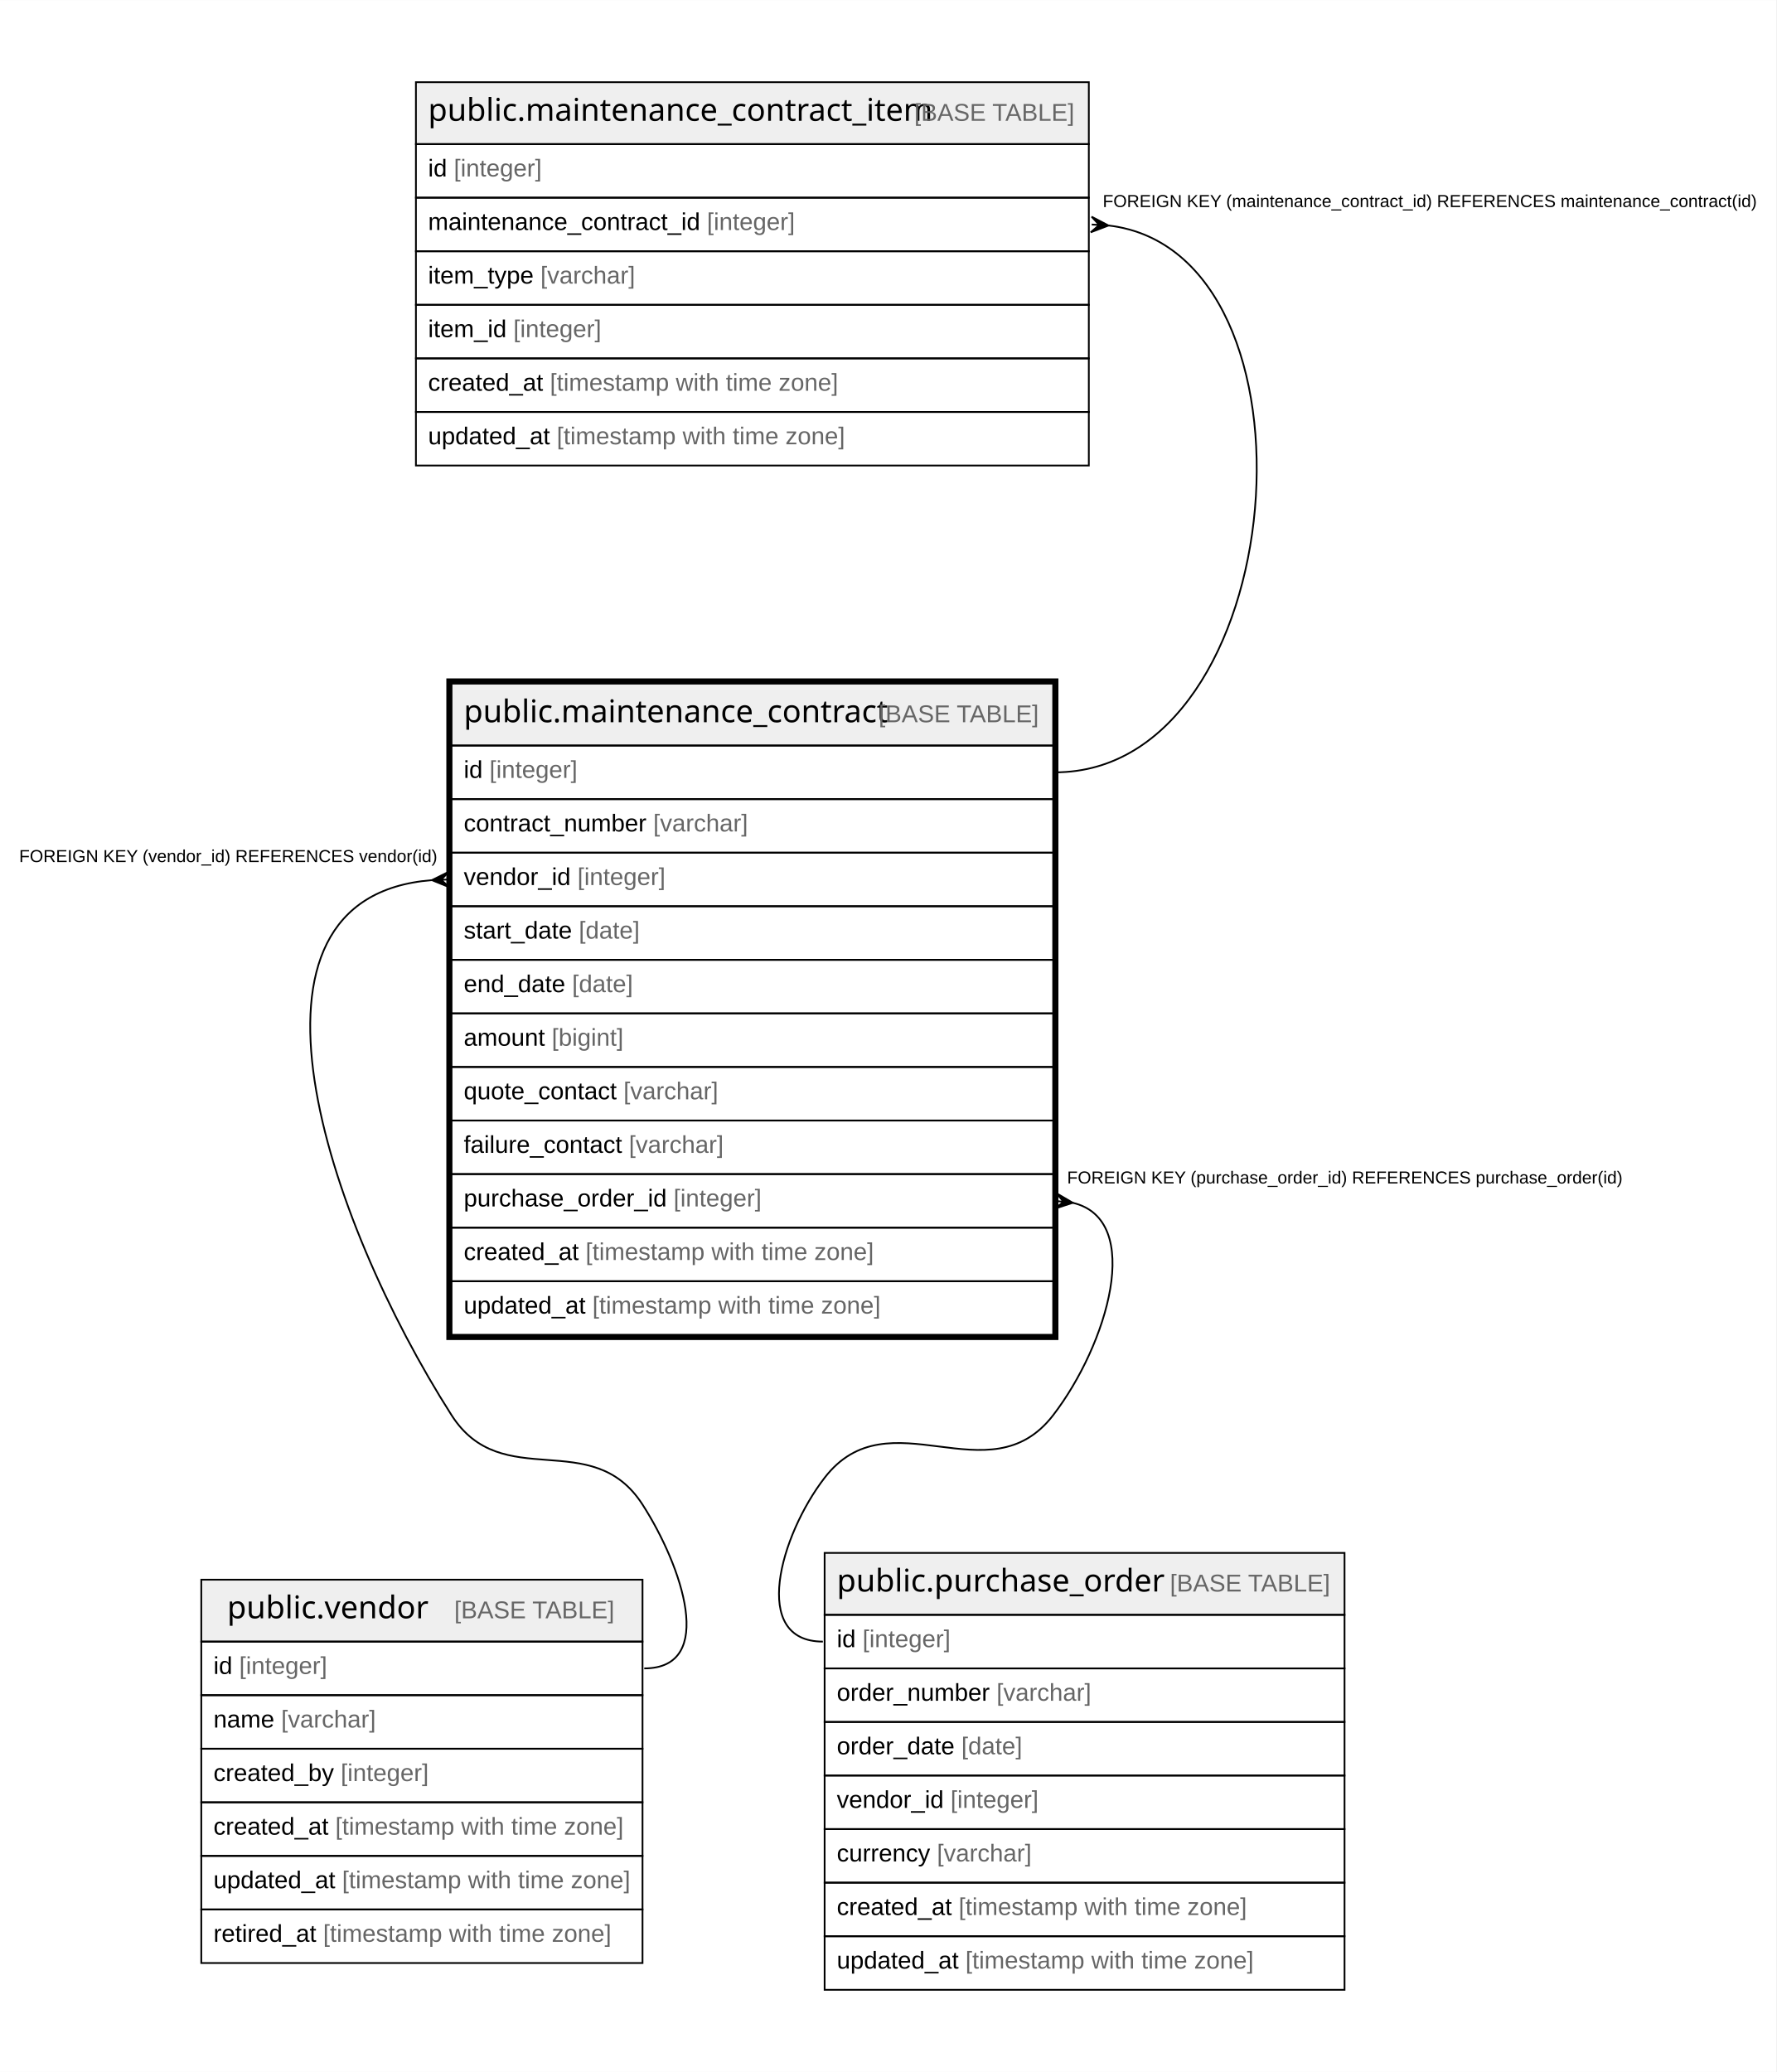
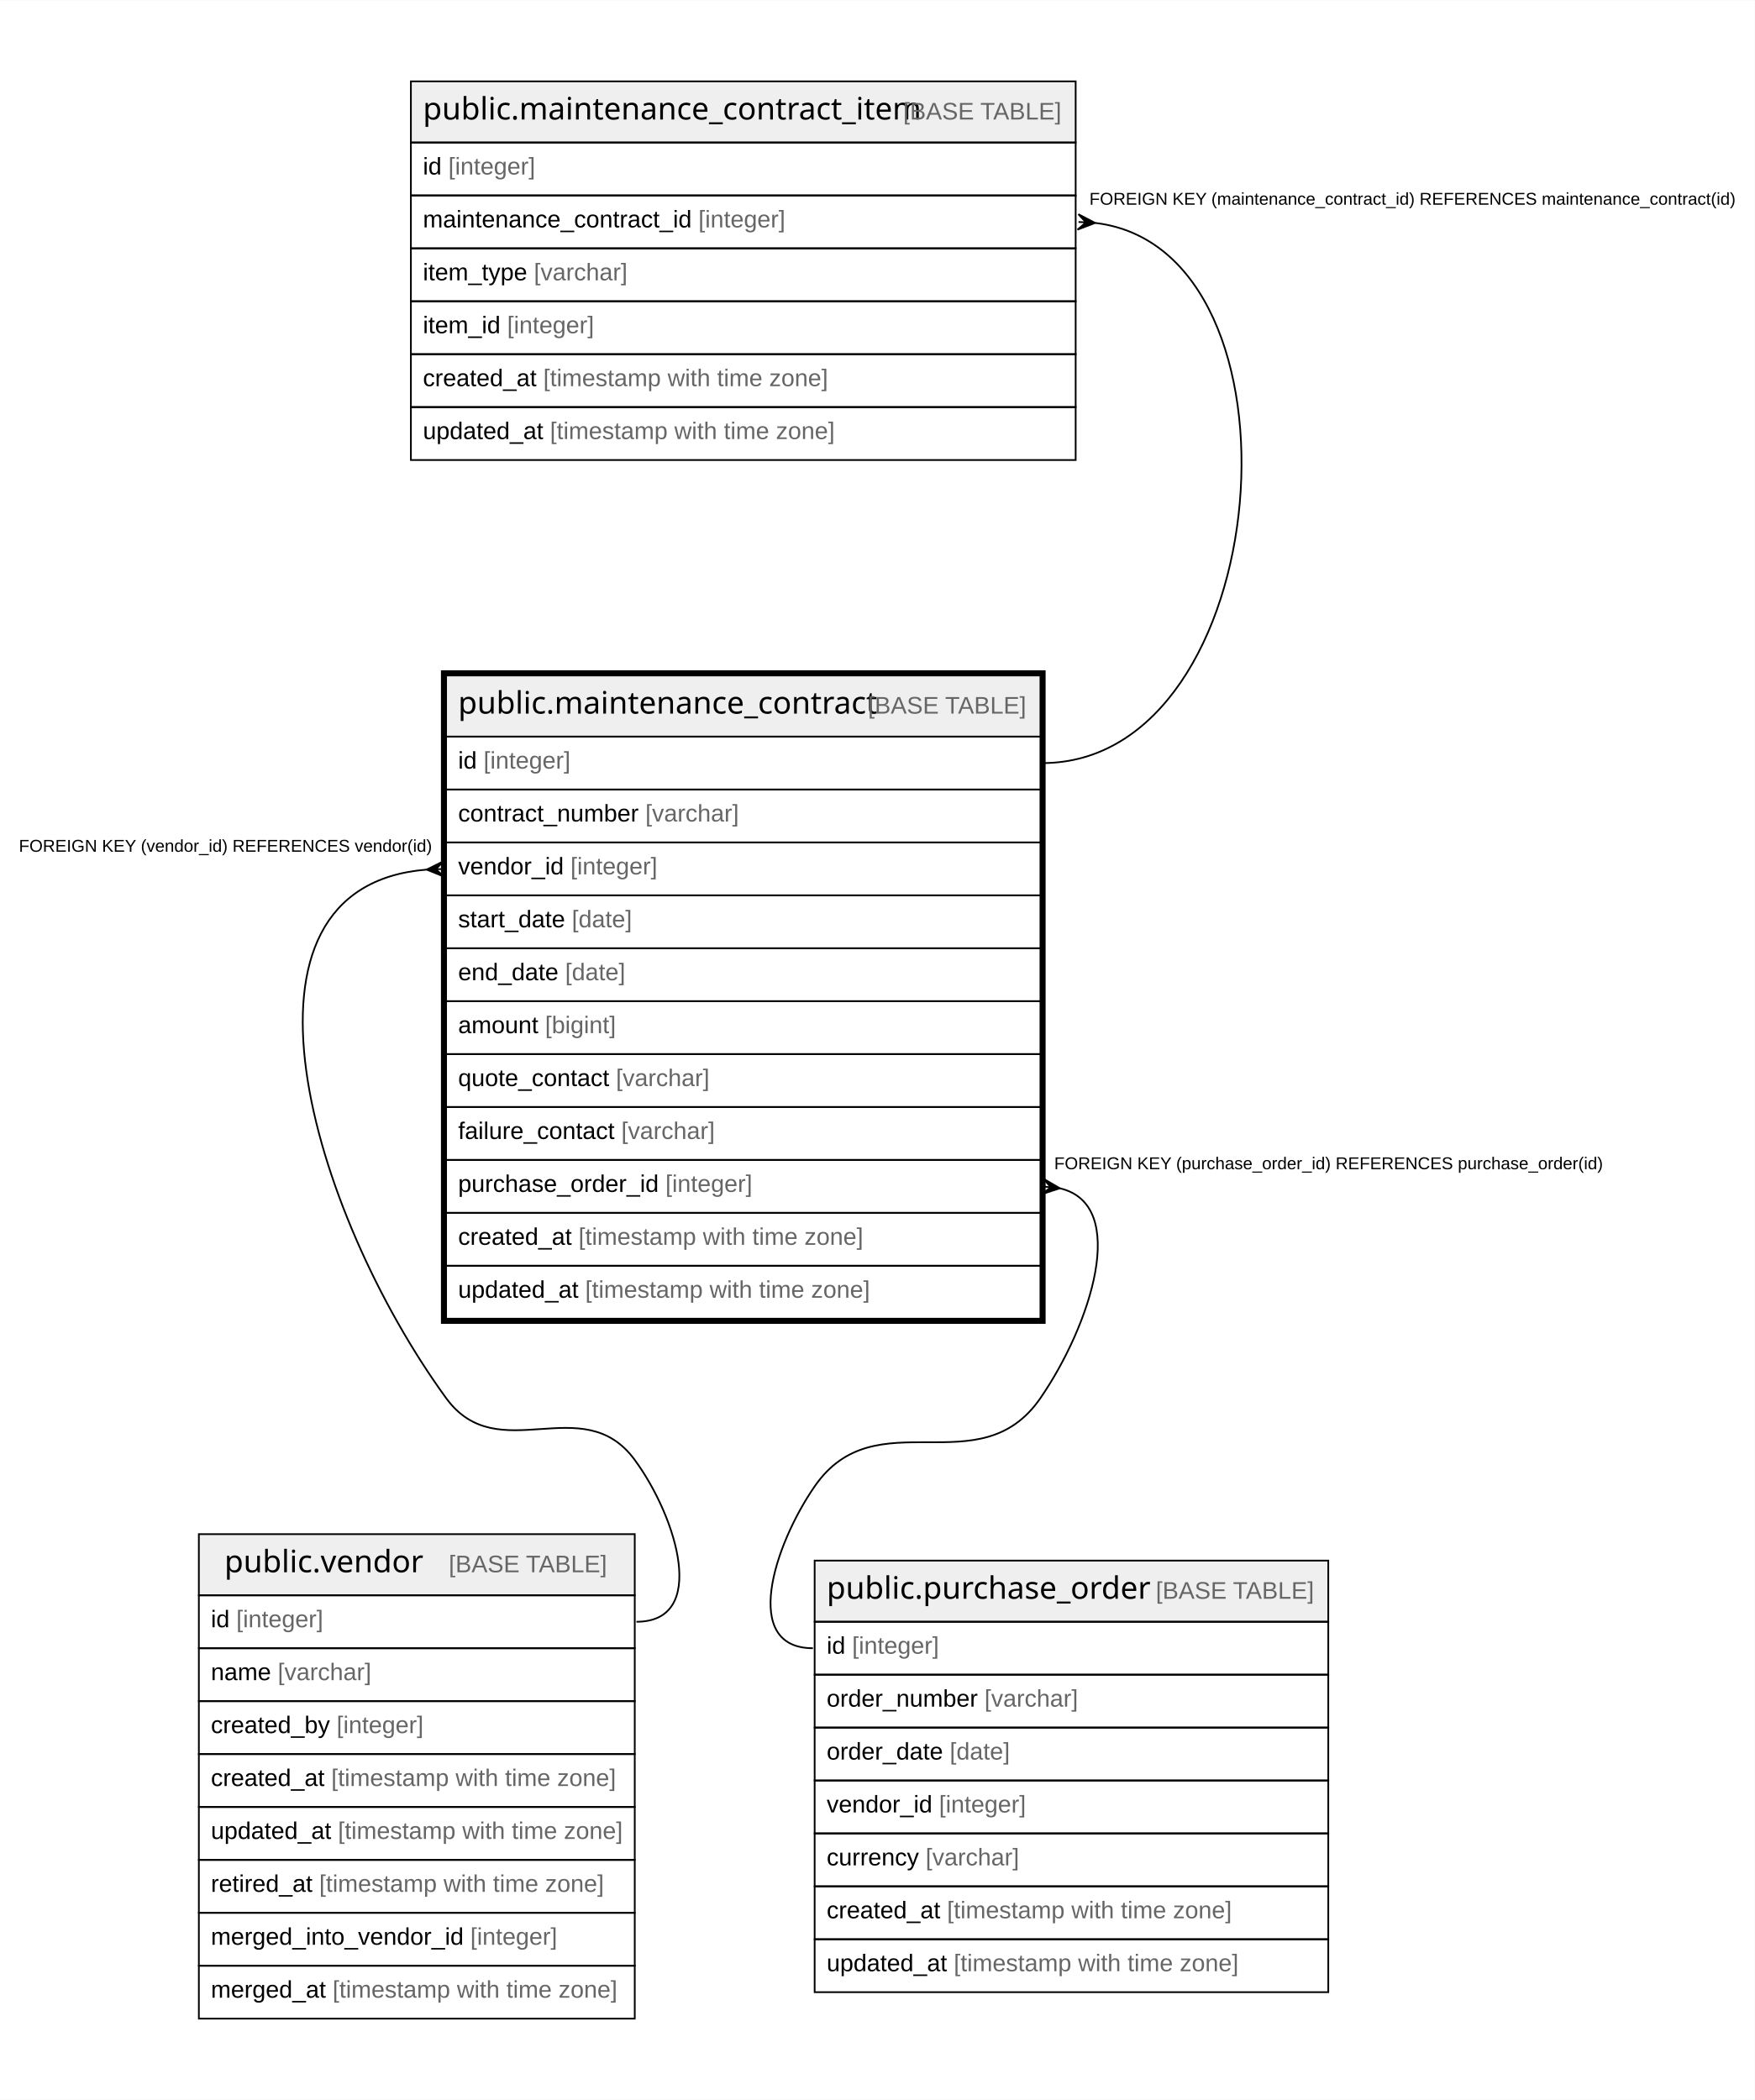
- <svg xmlns="http://www.w3.org/2000/svg" width="1021pt" height="1191pt" viewBox="0.00 0.00 1021.27 1191.20">
-   <g id="graph0" class="graph" transform="scale(1 1) rotate(0) translate(4 1187.2)">
-     <polygon fill="white" stroke="none" points="-4,4 -4,-1187.2 1017.27,-1187.2 1017.27,4 -4,4" />
+ <svg xmlns="http://www.w3.org/2000/svg" width="1021pt" height="1222pt" viewBox="0.00 0.00 1021.27 1222.00">
+   <g id="graph0" class="graph" transform="scale(1 1) rotate(0) translate(4 1218)">
+     <polygon fill="white" stroke="none" points="-4,4 -4,-1218 1017.27,-1218 1017.27,4 -4,4" />
    <g id="node1" class="node">
-       <polygon fill="#efefef" stroke="none" points="255.62,-758.6 255.62,-794.2 601.52,-794.2 601.52,-758.6 255.62,-758.6" />
-       <polygon fill="none" stroke="black" points="255.62,-758.6 255.62,-794.2 601.52,-794.2 601.52,-758.6 255.62,-758.6" />
-       <text text-anchor="start" x="262.62" y="-772" font-family="Arial Bold" font-size="18.00">public.maintenance_contract</text>
-       <text text-anchor="start" x="470.03" y="-772" font-family="Arial" font-size="14.00">    </text>
-       <text text-anchor="start" x="501.15" y="-772" font-family="Arial" font-size="14.00" fill="#666666">[BASE TABLE]</text>
+       <polygon fill="#efefef" stroke="none" points="255.62,-789.4 255.62,-825 601.52,-825 601.52,-789.4 255.62,-789.4" />
+       <polygon fill="none" stroke="black" points="255.62,-789.4 255.62,-825 601.52,-825 601.52,-789.4 255.62,-789.4" />
+       <text text-anchor="start" x="262.62" y="-802.8" font-family="Arial Bold" font-size="18.00">public.maintenance_contract</text>
+       <text text-anchor="start" x="470.03" y="-802.8" font-family="Arial" font-size="14.00">    </text>
+       <text text-anchor="start" x="501.15" y="-802.8" font-family="Arial" font-size="14.00" fill="#666666">[BASE TABLE]</text>
+       <polygon fill="none" stroke="black" points="255.62,-758.6 255.62,-789.4 601.52,-789.4 601.52,-758.6 255.62,-758.6" />
+       <text text-anchor="start" x="262.62" y="-770.8" font-family="Arial" font-size="14.00">id </text>
+       <text text-anchor="start" x="277.41" y="-770.8" font-family="Arial" font-size="14.00" fill="#666666">[integer]</text>
      <polygon fill="none" stroke="black" points="255.62,-727.8 255.62,-758.6 601.52,-758.6 601.52,-727.8 255.62,-727.8" />
-       <text text-anchor="start" x="262.62" y="-740" font-family="Arial" font-size="14.00">id </text>
-       <text text-anchor="start" x="277.41" y="-740" font-family="Arial" font-size="14.00" fill="#666666">[integer]</text>
+       <text text-anchor="start" x="262.62" y="-740" font-family="Arial" font-size="14.00">contract_number </text>
+       <text text-anchor="start" x="371.57" y="-740" font-family="Arial" font-size="14.00" fill="#666666">[varchar]</text>
      <polygon fill="none" stroke="black" points="255.62,-697 255.62,-727.8 601.52,-727.8 601.52,-697 255.62,-697" />
-       <text text-anchor="start" x="262.62" y="-709.2" font-family="Arial" font-size="14.00">contract_number </text>
-       <text text-anchor="start" x="371.57" y="-709.2" font-family="Arial" font-size="14.00" fill="#666666">[varchar]</text>
+       <text text-anchor="start" x="262.62" y="-709.2" font-family="Arial" font-size="14.00">vendor_id </text>
+       <text text-anchor="start" x="328" y="-709.2" font-family="Arial" font-size="14.00" fill="#666666">[integer]</text>
      <polygon fill="none" stroke="black" points="255.62,-666.2 255.62,-697 601.52,-697 601.52,-666.2 255.62,-666.2" />
-       <text text-anchor="start" x="262.62" y="-678.4" font-family="Arial" font-size="14.00">vendor_id </text>
-       <text text-anchor="start" x="328" y="-678.4" font-family="Arial" font-size="14.00" fill="#666666">[integer]</text>
+       <text text-anchor="start" x="262.62" y="-678.4" font-family="Arial" font-size="14.00">start_date </text>
+       <text text-anchor="start" x="328.78" y="-678.4" font-family="Arial" font-size="14.00" fill="#666666">[date]</text>
      <polygon fill="none" stroke="black" points="255.62,-635.4 255.62,-666.2 601.52,-666.2 601.52,-635.4 255.62,-635.4" />
-       <text text-anchor="start" x="262.62" y="-647.6" font-family="Arial" font-size="14.00">start_date </text>
-       <text text-anchor="start" x="328.78" y="-647.6" font-family="Arial" font-size="14.00" fill="#666666">[date]</text>
+       <text text-anchor="start" x="262.62" y="-647.6" font-family="Arial" font-size="14.00">end_date </text>
+       <text text-anchor="start" x="324.91" y="-647.6" font-family="Arial" font-size="14.00" fill="#666666">[date]</text>
      <polygon fill="none" stroke="black" points="255.62,-604.6 255.62,-635.4 601.52,-635.4 601.52,-604.6 255.62,-604.6" />
-       <text text-anchor="start" x="262.62" y="-616.8" font-family="Arial" font-size="14.00">end_date </text>
-       <text text-anchor="start" x="324.91" y="-616.8" font-family="Arial" font-size="14.00" fill="#666666">[date]</text>
+       <text text-anchor="start" x="262.62" y="-616.8" font-family="Arial" font-size="14.00">amount </text>
+       <text text-anchor="start" x="313.21" y="-616.8" font-family="Arial" font-size="14.00" fill="#666666">[bigint]</text>
      <polygon fill="none" stroke="black" points="255.62,-573.8 255.62,-604.6 601.52,-604.6 601.52,-573.8 255.62,-573.8" />
-       <text text-anchor="start" x="262.62" y="-586" font-family="Arial" font-size="14.00">amount </text>
-       <text text-anchor="start" x="313.21" y="-586" font-family="Arial" font-size="14.00" fill="#666666">[bigint]</text>
+       <text text-anchor="start" x="262.62" y="-586" font-family="Arial" font-size="14.00">quote_contact </text>
+       <text text-anchor="start" x="354.47" y="-586" font-family="Arial" font-size="14.00" fill="#666666">[varchar]</text>
      <polygon fill="none" stroke="black" points="255.62,-543 255.62,-573.8 601.52,-573.8 601.52,-543 255.62,-543" />
-       <text text-anchor="start" x="262.62" y="-555.2" font-family="Arial" font-size="14.00">quote_contact </text>
-       <text text-anchor="start" x="354.47" y="-555.2" font-family="Arial" font-size="14.00" fill="#666666">[varchar]</text>
+       <text text-anchor="start" x="262.62" y="-555.2" font-family="Arial" font-size="14.00">failure_contact </text>
+       <text text-anchor="start" x="357.57" y="-555.2" font-family="Arial" font-size="14.00" fill="#666666">[varchar]</text>
      <polygon fill="none" stroke="black" points="255.62,-512.2 255.62,-543 601.52,-543 601.52,-512.2 255.62,-512.2" />
-       <text text-anchor="start" x="262.62" y="-524.4" font-family="Arial" font-size="14.00">failure_contact </text>
-       <text text-anchor="start" x="357.57" y="-524.4" font-family="Arial" font-size="14.00" fill="#666666">[varchar]</text>
+       <text text-anchor="start" x="262.62" y="-524.4" font-family="Arial" font-size="14.00">purchase_order_id </text>
+       <text text-anchor="start" x="383.26" y="-524.4" font-family="Arial" font-size="14.00" fill="#666666">[integer]</text>
      <polygon fill="none" stroke="black" points="255.62,-481.4 255.62,-512.2 601.52,-512.2 601.52,-481.4 255.62,-481.4" />
-       <text text-anchor="start" x="262.62" y="-493.6" font-family="Arial" font-size="14.00">purchase_order_id </text>
-       <text text-anchor="start" x="383.26" y="-493.6" font-family="Arial" font-size="14.00" fill="#666666">[integer]</text>
+       <text text-anchor="start" x="262.62" y="-493.6" font-family="Arial" font-size="14.00">created_at </text>
+       <text text-anchor="start" x="332.67" y="-493.6" font-family="Arial" font-size="14.00" fill="#666666">[timestamp with time zone]</text>
      <polygon fill="none" stroke="black" points="255.62,-450.6 255.62,-481.4 601.52,-481.4 601.52,-450.6 255.62,-450.6" />
-       <text text-anchor="start" x="262.62" y="-462.8" font-family="Arial" font-size="14.00">created_at </text>
-       <text text-anchor="start" x="332.67" y="-462.8" font-family="Arial" font-size="14.00" fill="#666666">[timestamp with time zone]</text>
-       <polygon fill="none" stroke="black" points="255.62,-419.8 255.62,-450.6 601.52,-450.6 601.52,-419.8 255.62,-419.8" />
-       <text text-anchor="start" x="262.62" y="-432" font-family="Arial" font-size="14.00">updated_at </text>
-       <text text-anchor="start" x="336.58" y="-432" font-family="Arial" font-size="14.00" fill="#666666">[timestamp with time zone]</text>
-       <polygon fill="none" stroke="black" stroke-width="3" points="254.12,-418.3 254.12,-795.7 603.02,-795.7 603.02,-418.3 254.12,-418.3" />
+       <text text-anchor="start" x="262.62" y="-462.8" font-family="Arial" font-size="14.00">updated_at </text>
+       <text text-anchor="start" x="336.58" y="-462.8" font-family="Arial" font-size="14.00" fill="#666666">[timestamp with time zone]</text>
+       <polygon fill="none" stroke="black" stroke-width="3" points="254.12,-449.1 254.12,-826.5 603.02,-826.5 603.02,-449.1 254.12,-449.1" />
    </g>
    <g id="node3" class="node">
-       <polygon fill="#efefef" stroke="none" points="111.73,-243.4 111.73,-279 365.41,-279 365.41,-243.4 111.73,-243.4" />
-       <polygon fill="none" stroke="black" points="111.73,-243.4 111.73,-279 365.41,-279 365.41,-243.4 111.73,-243.4" />
-       <text text-anchor="start" x="126.59" y="-256.8" font-family="Arial Bold" font-size="18.00">public.vendor</text>
-       <text text-anchor="start" x="226.06" y="-256.8" font-family="Arial" font-size="14.00">    </text>
-       <text text-anchor="start" x="257.18" y="-256.8" font-family="Arial" font-size="14.00" fill="#666666">[BASE TABLE]</text>
-       <polygon fill="none" stroke="black" points="111.73,-212.6 111.73,-243.4 365.41,-243.4 365.41,-212.6 111.73,-212.6" />
-       <text text-anchor="start" x="118.73" y="-224.8" font-family="Arial" font-size="14.00">id </text>
-       <text text-anchor="start" x="133.52" y="-224.8" font-family="Arial" font-size="14.00" fill="#666666">[integer]</text>
-       <polygon fill="none" stroke="black" points="111.73,-181.8 111.73,-212.6 365.41,-212.6 365.41,-181.8 111.73,-181.8" />
-       <text text-anchor="start" x="118.73" y="-194" font-family="Arial" font-size="14.00">name </text>
-       <text text-anchor="start" x="157.64" y="-194" font-family="Arial" font-size="14.00" fill="#666666">[varchar]</text>
-       <polygon fill="none" stroke="black" points="111.73,-151 111.73,-181.8 365.41,-181.8 365.41,-151 111.73,-151" />
-       <text text-anchor="start" x="118.73" y="-163.2" font-family="Arial" font-size="14.00">created_by </text>
-       <text text-anchor="start" x="191.89" y="-163.2" font-family="Arial" font-size="14.00" fill="#666666">[integer]</text>
-       <polygon fill="none" stroke="black" points="111.73,-120.2 111.73,-151 365.41,-151 365.41,-120.2 111.73,-120.2" />
-       <text text-anchor="start" x="118.73" y="-132.4" font-family="Arial" font-size="14.00">created_at </text>
-       <text text-anchor="start" x="188.78" y="-132.4" font-family="Arial" font-size="14.00" fill="#666666">[timestamp with time zone]</text>
-       <polygon fill="none" stroke="black" points="111.73,-89.4 111.73,-120.2 365.41,-120.2 365.41,-89.4 111.73,-89.4" />
-       <text text-anchor="start" x="118.73" y="-101.6" font-family="Arial" font-size="14.00">updated_at </text>
-       <text text-anchor="start" x="192.69" y="-101.6" font-family="Arial" font-size="14.00" fill="#666666">[timestamp with time zone]</text>
-       <polygon fill="none" stroke="black" points="111.73,-58.6 111.73,-89.4 365.41,-89.4 365.41,-58.6 111.73,-58.6" />
-       <text text-anchor="start" x="118.73" y="-70.8" font-family="Arial" font-size="14.00">retired_at </text>
-       <text text-anchor="start" x="181.77" y="-70.8" font-family="Arial" font-size="14.00" fill="#666666">[timestamp with time zone]</text>
+       <polygon fill="#efefef" stroke="none" points="111.73,-289.6 111.73,-325.2 365.41,-325.2 365.41,-289.6 111.73,-289.6" />
+       <polygon fill="none" stroke="black" points="111.73,-289.6 111.73,-325.2 365.41,-325.2 365.41,-289.6 111.73,-289.6" />
+       <text text-anchor="start" x="126.59" y="-303" font-family="Arial Bold" font-size="18.00">public.vendor</text>
+       <text text-anchor="start" x="226.06" y="-303" font-family="Arial" font-size="14.00">    </text>
+       <text text-anchor="start" x="257.18" y="-303" font-family="Arial" font-size="14.00" fill="#666666">[BASE TABLE]</text>
+       <polygon fill="none" stroke="black" points="111.73,-258.8 111.73,-289.6 365.41,-289.6 365.41,-258.8 111.73,-258.8" />
+       <text text-anchor="start" x="118.73" y="-271" font-family="Arial" font-size="14.00">id </text>
+       <text text-anchor="start" x="133.52" y="-271" font-family="Arial" font-size="14.00" fill="#666666">[integer]</text>
+       <polygon fill="none" stroke="black" points="111.73,-228 111.73,-258.8 365.41,-258.8 365.41,-228 111.73,-228" />
+       <text text-anchor="start" x="118.73" y="-240.2" font-family="Arial" font-size="14.00">name </text>
+       <text text-anchor="start" x="157.64" y="-240.2" font-family="Arial" font-size="14.00" fill="#666666">[varchar]</text>
+       <polygon fill="none" stroke="black" points="111.73,-197.2 111.73,-228 365.41,-228 365.41,-197.2 111.73,-197.2" />
+       <text text-anchor="start" x="118.73" y="-209.4" font-family="Arial" font-size="14.00">created_by </text>
+       <text text-anchor="start" x="191.89" y="-209.4" font-family="Arial" font-size="14.00" fill="#666666">[integer]</text>
+       <polygon fill="none" stroke="black" points="111.73,-166.4 111.73,-197.2 365.41,-197.2 365.41,-166.4 111.73,-166.4" />
+       <text text-anchor="start" x="118.73" y="-178.6" font-family="Arial" font-size="14.00">created_at </text>
+       <text text-anchor="start" x="188.78" y="-178.6" font-family="Arial" font-size="14.00" fill="#666666">[timestamp with time zone]</text>
+       <polygon fill="none" stroke="black" points="111.73,-135.6 111.73,-166.4 365.41,-166.4 365.41,-135.6 111.73,-135.6" />
+       <text text-anchor="start" x="118.73" y="-147.8" font-family="Arial" font-size="14.00">updated_at </text>
+       <text text-anchor="start" x="192.69" y="-147.8" font-family="Arial" font-size="14.00" fill="#666666">[timestamp with time zone]</text>
+       <polygon fill="none" stroke="black" points="111.73,-104.8 111.73,-135.6 365.41,-135.6 365.41,-104.8 111.73,-104.8" />
+       <text text-anchor="start" x="118.73" y="-117" font-family="Arial" font-size="14.00">retired_at </text>
+       <text text-anchor="start" x="181.77" y="-117" font-family="Arial" font-size="14.00" fill="#666666">[timestamp with time zone]</text>
+       <polygon fill="none" stroke="black" points="111.73,-74 111.73,-104.8 365.41,-104.8 365.41,-74 111.73,-74" />
+       <text text-anchor="start" x="118.73" y="-86.2" font-family="Arial" font-size="14.00">merged_into_vendor_id </text>
+       <text text-anchor="start" x="269.72" y="-86.2" font-family="Arial" font-size="14.00" fill="#666666">[integer]</text>
+       <polygon fill="none" stroke="black" points="111.73,-43.2 111.73,-74 365.41,-74 365.41,-43.2 111.73,-43.2" />
+       <text text-anchor="start" x="118.73" y="-55.4" font-family="Arial" font-size="14.00">merged_at </text>
+       <text text-anchor="start" x="189.55" y="-55.4" font-family="Arial" font-size="14.00" fill="#666666">[timestamp with time zone]</text>
    </g>
    <g id="edge2" class="edge">
-       <path fill="none" stroke="black" d="M244.21,-681.2C121.13,-671.5 183.92,-485.95 255.62,-373.6 284.61,-328.19 336.26,-367.51 365.41,-322.2 388.07,-286.99 408.28,-228 366.41,-228" />
-       <polygon fill="black" stroke="black" points="244.3,-681.21 254.12,-686.08 249.63,-681.41 253.96,-681.57 253.96,-681.57 253.96,-681.57 249.63,-681.41 254.46,-677.09 244.3,-681.21" />
-       <text text-anchor="start" x="7" y="-691.6" font-family="Arial" font-size="10.00">FOREIGN KEY (vendor_id) REFERENCES vendor(id)</text>
+       <path fill="none" stroke="black" d="M244.2,-711.99C120.78,-702.06 177.26,-512.2 255.62,-404.4 285.82,-362.86 335.07,-409.82 365.41,-368.4 390.16,-334.62 408.28,-274.2 366.41,-274.2" />
+       <polygon fill="black" stroke="black" points="244.3,-712 254.12,-716.88 249.63,-712.21 253.96,-712.37 253.96,-712.37 253.96,-712.37 249.63,-712.21 254.47,-707.89 244.3,-712" />
+       <text text-anchor="start" x="7" y="-722.4" font-family="Arial" font-size="10.00">FOREIGN KEY (vendor_id) REFERENCES vendor(id)</text>
    </g>
    <g id="node4" class="node">
-       <polygon fill="#efefef" stroke="none" points="470.11,-258.8 470.11,-294.4 769.03,-294.4 769.03,-258.8 470.11,-258.8" />
-       <polygon fill="none" stroke="black" points="470.11,-258.8 470.11,-294.4 769.03,-294.4 769.03,-258.8 470.11,-258.8" />
-       <text text-anchor="start" x="477.11" y="-272.2" font-family="Arial Bold" font-size="18.00">public.purchase_order</text>
-       <text text-anchor="start" x="637.54" y="-272.2" font-family="Arial" font-size="14.00">    </text>
-       <text text-anchor="start" x="668.66" y="-272.2" font-family="Arial" font-size="14.00" fill="#666666">[BASE TABLE]</text>
-       <polygon fill="none" stroke="black" points="470.11,-228 470.11,-258.8 769.03,-258.8 769.03,-228 470.11,-228" />
-       <text text-anchor="start" x="477.11" y="-240.2" font-family="Arial" font-size="14.00">id </text>
-       <text text-anchor="start" x="491.9" y="-240.2" font-family="Arial" font-size="14.00" fill="#666666">[integer]</text>
-       <polygon fill="none" stroke="black" points="470.11,-197.2 470.11,-228 769.03,-228 769.03,-197.2 470.11,-197.2" />
-       <text text-anchor="start" x="477.11" y="-209.4" font-family="Arial" font-size="14.00">order_number </text>
-       <text text-anchor="start" x="568.94" y="-209.4" font-family="Arial" font-size="14.00" fill="#666666">[varchar]</text>
-       <polygon fill="none" stroke="black" points="470.11,-166.4 470.11,-197.2 769.03,-197.2 769.03,-166.4 470.11,-166.4" />
-       <text text-anchor="start" x="477.11" y="-178.6" font-family="Arial" font-size="14.00">order_date </text>
-       <text text-anchor="start" x="548.72" y="-178.6" font-family="Arial" font-size="14.00" fill="#666666">[date]</text>
-       <polygon fill="none" stroke="black" points="470.11,-135.6 470.11,-166.4 769.03,-166.4 769.03,-135.6 470.11,-135.6" />
-       <text text-anchor="start" x="477.11" y="-147.8" font-family="Arial" font-size="14.00">vendor_id </text>
-       <text text-anchor="start" x="542.49" y="-147.8" font-family="Arial" font-size="14.00" fill="#666666">[integer]</text>
-       <polygon fill="none" stroke="black" points="470.11,-104.8 470.11,-135.6 769.03,-135.6 769.03,-104.8 470.11,-104.8" />
-       <text text-anchor="start" x="477.11" y="-117" font-family="Arial" font-size="14.00">currency </text>
-       <text text-anchor="start" x="534.68" y="-117" font-family="Arial" font-size="14.00" fill="#666666">[varchar]</text>
-       <polygon fill="none" stroke="black" points="470.11,-74 470.11,-104.8 769.03,-104.8 769.03,-74 470.11,-74" />
-       <text text-anchor="start" x="477.11" y="-86.2" font-family="Arial" font-size="14.00">created_at </text>
-       <text text-anchor="start" x="547.16" y="-86.2" font-family="Arial" font-size="14.00" fill="#666666">[timestamp with time zone]</text>
-       <polygon fill="none" stroke="black" points="470.11,-43.2 470.11,-74 769.03,-74 769.03,-43.2 470.11,-43.2" />
-       <text text-anchor="start" x="477.11" y="-55.4" font-family="Arial" font-size="14.00">updated_at </text>
-       <text text-anchor="start" x="551.07" y="-55.4" font-family="Arial" font-size="14.00" fill="#666666">[timestamp with time zone]</text>
+       <polygon fill="#efefef" stroke="none" points="470.11,-274.2 470.11,-309.8 769.03,-309.8 769.03,-274.2 470.11,-274.2" />
+       <polygon fill="none" stroke="black" points="470.11,-274.2 470.11,-309.8 769.03,-309.8 769.03,-274.2 470.11,-274.2" />
+       <text text-anchor="start" x="477.11" y="-287.6" font-family="Arial Bold" font-size="18.00">public.purchase_order</text>
+       <text text-anchor="start" x="637.54" y="-287.6" font-family="Arial" font-size="14.00">    </text>
+       <text text-anchor="start" x="668.66" y="-287.6" font-family="Arial" font-size="14.00" fill="#666666">[BASE TABLE]</text>
+       <polygon fill="none" stroke="black" points="470.11,-243.4 470.11,-274.2 769.03,-274.2 769.03,-243.4 470.11,-243.4" />
+       <text text-anchor="start" x="477.11" y="-255.6" font-family="Arial" font-size="14.00">id </text>
+       <text text-anchor="start" x="491.9" y="-255.6" font-family="Arial" font-size="14.00" fill="#666666">[integer]</text>
+       <polygon fill="none" stroke="black" points="470.11,-212.6 470.11,-243.4 769.03,-243.4 769.03,-212.6 470.11,-212.6" />
+       <text text-anchor="start" x="477.11" y="-224.8" font-family="Arial" font-size="14.00">order_number </text>
+       <text text-anchor="start" x="568.94" y="-224.8" font-family="Arial" font-size="14.00" fill="#666666">[varchar]</text>
+       <polygon fill="none" stroke="black" points="470.11,-181.8 470.11,-212.6 769.03,-212.6 769.03,-181.8 470.11,-181.8" />
+       <text text-anchor="start" x="477.11" y="-194" font-family="Arial" font-size="14.00">order_date </text>
+       <text text-anchor="start" x="548.72" y="-194" font-family="Arial" font-size="14.00" fill="#666666">[date]</text>
+       <polygon fill="none" stroke="black" points="470.11,-151 470.11,-181.8 769.03,-181.8 769.03,-151 470.11,-151" />
+       <text text-anchor="start" x="477.11" y="-163.2" font-family="Arial" font-size="14.00">vendor_id </text>
+       <text text-anchor="start" x="542.49" y="-163.2" font-family="Arial" font-size="14.00" fill="#666666">[integer]</text>
+       <polygon fill="none" stroke="black" points="470.11,-120.2 470.11,-151 769.03,-151 769.03,-120.2 470.11,-120.2" />
+       <text text-anchor="start" x="477.11" y="-132.4" font-family="Arial" font-size="14.00">currency </text>
+       <text text-anchor="start" x="534.68" y="-132.4" font-family="Arial" font-size="14.00" fill="#666666">[varchar]</text>
+       <polygon fill="none" stroke="black" points="470.11,-89.4 470.11,-120.2 769.03,-120.2 769.03,-89.4 470.11,-89.4" />
+       <text text-anchor="start" x="477.11" y="-101.6" font-family="Arial" font-size="14.00">created_at </text>
+       <text text-anchor="start" x="547.16" y="-101.6" font-family="Arial" font-size="14.00" fill="#666666">[timestamp with time zone]</text>
+       <polygon fill="none" stroke="black" points="470.11,-58.6 470.11,-89.4 769.03,-89.4 769.03,-58.6 470.11,-58.6" />
+       <text text-anchor="start" x="477.11" y="-70.8" font-family="Arial" font-size="14.00">updated_at </text>
+       <text text-anchor="start" x="551.07" y="-70.8" font-family="Arial" font-size="14.00" fill="#666666">[timestamp with time zone]</text>
    </g>
    <g id="edge3" class="edge">
-       <path fill="none" stroke="black" d="M612.69,-495.72C654.17,-486.06 632.63,-414.03 601.52,-373.6 564.59,-325.6 507.09,-385.55 470.11,-337.6 444.54,-304.45 427.24,-243.4 469.11,-243.4" />
-       <polygon fill="black" stroke="black" points="612.8,-495.71 602.38,-492.29 607.49,-496.27 603.18,-496.73 603.18,-496.73 603.18,-496.73 607.49,-496.27 603.33,-501.24 612.8,-495.71" />
-       <text text-anchor="start" x="609.52" y="-506.8" font-family="Arial" font-size="10.00">FOREIGN KEY (purchase_order_id) REFERENCES purchase_order(id)</text>
+       <path fill="none" stroke="black" d="M612.66,-526.54C653.87,-517.08 630.45,-446.42 601.52,-404.4 565.95,-352.75 505.74,-404.61 470.11,-353 446.32,-318.55 427.24,-258.8 469.11,-258.8" />
+       <polygon fill="black" stroke="black" points="612.8,-526.53 602.38,-523.09 607.49,-527.08 603.18,-527.53 603.18,-527.53 603.18,-527.53 607.49,-527.08 603.32,-532.04 612.8,-526.53" />
+       <text text-anchor="start" x="609.52" y="-537.6" font-family="Arial" font-size="10.00">FOREIGN KEY (purchase_order_id) REFERENCES purchase_order(id)</text>
    </g>
    <g id="node2" class="node">
-       <polygon fill="#efefef" stroke="none" points="235.13,-1104.4 235.13,-1140 622.01,-1140 622.01,-1104.4 235.13,-1104.4" />
-       <polygon fill="none" stroke="black" points="235.13,-1104.4 235.13,-1140 622.01,-1140 622.01,-1104.4 235.13,-1104.4" />
-       <text text-anchor="start" x="242.13" y="-1117.8" font-family="Arial Bold" font-size="18.00">public.maintenance_contract_item</text>
-       <text text-anchor="start" x="490.53" y="-1117.8" font-family="Arial" font-size="14.00">    </text>
-       <text text-anchor="start" x="521.64" y="-1117.8" font-family="Arial" font-size="14.00" fill="#666666">[BASE TABLE]</text>
+       <polygon fill="#efefef" stroke="none" points="235.13,-1135.2 235.13,-1170.8 622.01,-1170.8 622.01,-1135.2 235.13,-1135.2" />
+       <polygon fill="none" stroke="black" points="235.13,-1135.2 235.13,-1170.8 622.01,-1170.8 622.01,-1135.2 235.13,-1135.2" />
+       <text text-anchor="start" x="242.13" y="-1148.6" font-family="Arial Bold" font-size="18.00">public.maintenance_contract_item</text>
+       <text text-anchor="start" x="490.53" y="-1148.6" font-family="Arial" font-size="14.00">    </text>
+       <text text-anchor="start" x="521.64" y="-1148.6" font-family="Arial" font-size="14.00" fill="#666666">[BASE TABLE]</text>
+       <polygon fill="none" stroke="black" points="235.13,-1104.4 235.13,-1135.2 622.01,-1135.2 622.01,-1104.4 235.13,-1104.4" />
+       <text text-anchor="start" x="242.13" y="-1116.6" font-family="Arial" font-size="14.00">id </text>
+       <text text-anchor="start" x="256.92" y="-1116.6" font-family="Arial" font-size="14.00" fill="#666666">[integer]</text>
      <polygon fill="none" stroke="black" points="235.13,-1073.6 235.13,-1104.4 622.01,-1104.4 622.01,-1073.6 235.13,-1073.6" />
-       <text text-anchor="start" x="242.13" y="-1085.8" font-family="Arial" font-size="14.00">id </text>
-       <text text-anchor="start" x="256.92" y="-1085.8" font-family="Arial" font-size="14.00" fill="#666666">[integer]</text>
+       <text text-anchor="start" x="242.13" y="-1085.8" font-family="Arial" font-size="14.00">maintenance_contract_id </text>
+       <text text-anchor="start" x="402.45" y="-1085.8" font-family="Arial" font-size="14.00" fill="#666666">[integer]</text>
      <polygon fill="none" stroke="black" points="235.13,-1042.8 235.13,-1073.6 622.01,-1073.6 622.01,-1042.8 235.13,-1042.8" />
-       <text text-anchor="start" x="242.13" y="-1055" font-family="Arial" font-size="14.00">maintenance_contract_id </text>
-       <text text-anchor="start" x="402.45" y="-1055" font-family="Arial" font-size="14.00" fill="#666666">[integer]</text>
+       <text text-anchor="start" x="242.13" y="-1055" font-family="Arial" font-size="14.00">item_type </text>
+       <text text-anchor="start" x="306.71" y="-1055" font-family="Arial" font-size="14.00" fill="#666666">[varchar]</text>
      <polygon fill="none" stroke="black" points="235.13,-1012 235.13,-1042.8 622.01,-1042.8 622.01,-1012 235.13,-1012" />
-       <text text-anchor="start" x="242.13" y="-1024.2" font-family="Arial" font-size="14.00">item_type </text>
-       <text text-anchor="start" x="306.71" y="-1024.2" font-family="Arial" font-size="14.00" fill="#666666">[varchar]</text>
+       <text text-anchor="start" x="242.13" y="-1024.2" font-family="Arial" font-size="14.00">item_id </text>
+       <text text-anchor="start" x="291.15" y="-1024.2" font-family="Arial" font-size="14.00" fill="#666666">[integer]</text>
      <polygon fill="none" stroke="black" points="235.13,-981.2 235.13,-1012 622.01,-1012 622.01,-981.2 235.13,-981.2" />
-       <text text-anchor="start" x="242.13" y="-993.4" font-family="Arial" font-size="14.00">item_id </text>
-       <text text-anchor="start" x="291.15" y="-993.4" font-family="Arial" font-size="14.00" fill="#666666">[integer]</text>
+       <text text-anchor="start" x="242.13" y="-993.4" font-family="Arial" font-size="14.00">created_at </text>
+       <text text-anchor="start" x="312.18" y="-993.4" font-family="Arial" font-size="14.00" fill="#666666">[timestamp with time zone]</text>
      <polygon fill="none" stroke="black" points="235.13,-950.4 235.13,-981.2 622.01,-981.2 622.01,-950.4 235.13,-950.4" />
-       <text text-anchor="start" x="242.13" y="-962.6" font-family="Arial" font-size="14.00">created_at </text>
-       <text text-anchor="start" x="312.18" y="-962.6" font-family="Arial" font-size="14.00" fill="#666666">[timestamp with time zone]</text>
-       <polygon fill="none" stroke="black" points="235.13,-919.6 235.13,-950.4 622.01,-950.4 622.01,-919.6 235.13,-919.6" />
-       <text text-anchor="start" x="242.13" y="-931.8" font-family="Arial" font-size="14.00">updated_at </text>
-       <text text-anchor="start" x="316.09" y="-931.8" font-family="Arial" font-size="14.00" fill="#666666">[timestamp with time zone]</text>
+       <text text-anchor="start" x="242.13" y="-962.6" font-family="Arial" font-size="14.00">updated_at </text>
+       <text text-anchor="start" x="316.09" y="-962.6" font-family="Arial" font-size="14.00" fill="#666666">[timestamp with time zone]</text>
    </g>
    <g id="edge1" class="edge">
-       <path fill="none" stroke="black" d="M633.39,-1057.6C762.19,-1042.41 739.25,-743.2 602.52,-743.2" />
-       <polygon fill="black" stroke="black" points="633.33,-1057.6 623.09,-1053.69 628.01,-1057.91 623.68,-1058.16 623.68,-1058.16 623.68,-1058.16 628.01,-1057.91 623.61,-1062.67 633.33,-1057.6" />
-       <text text-anchor="start" x="630.01" y="-1068.2" font-family="Arial" font-size="10.00">FOREIGN KEY (maintenance_contract_id) REFERENCES maintenance_contract(id)</text>
+       <path fill="none" stroke="black" d="M633.39,-1088.4C762.19,-1073.21 739.25,-774 602.52,-774" />
+       <polygon fill="black" stroke="black" points="633.33,-1088.4 623.09,-1084.49 628.01,-1088.71 623.68,-1088.96 623.68,-1088.96 623.68,-1088.96 628.01,-1088.71 623.61,-1093.47 633.33,-1088.4" />
+       <text text-anchor="start" x="630.01" y="-1099" font-family="Arial" font-size="10.00">FOREIGN KEY (maintenance_contract_id) REFERENCES maintenance_contract(id)</text>
    </g>
  </g>
</svg>
